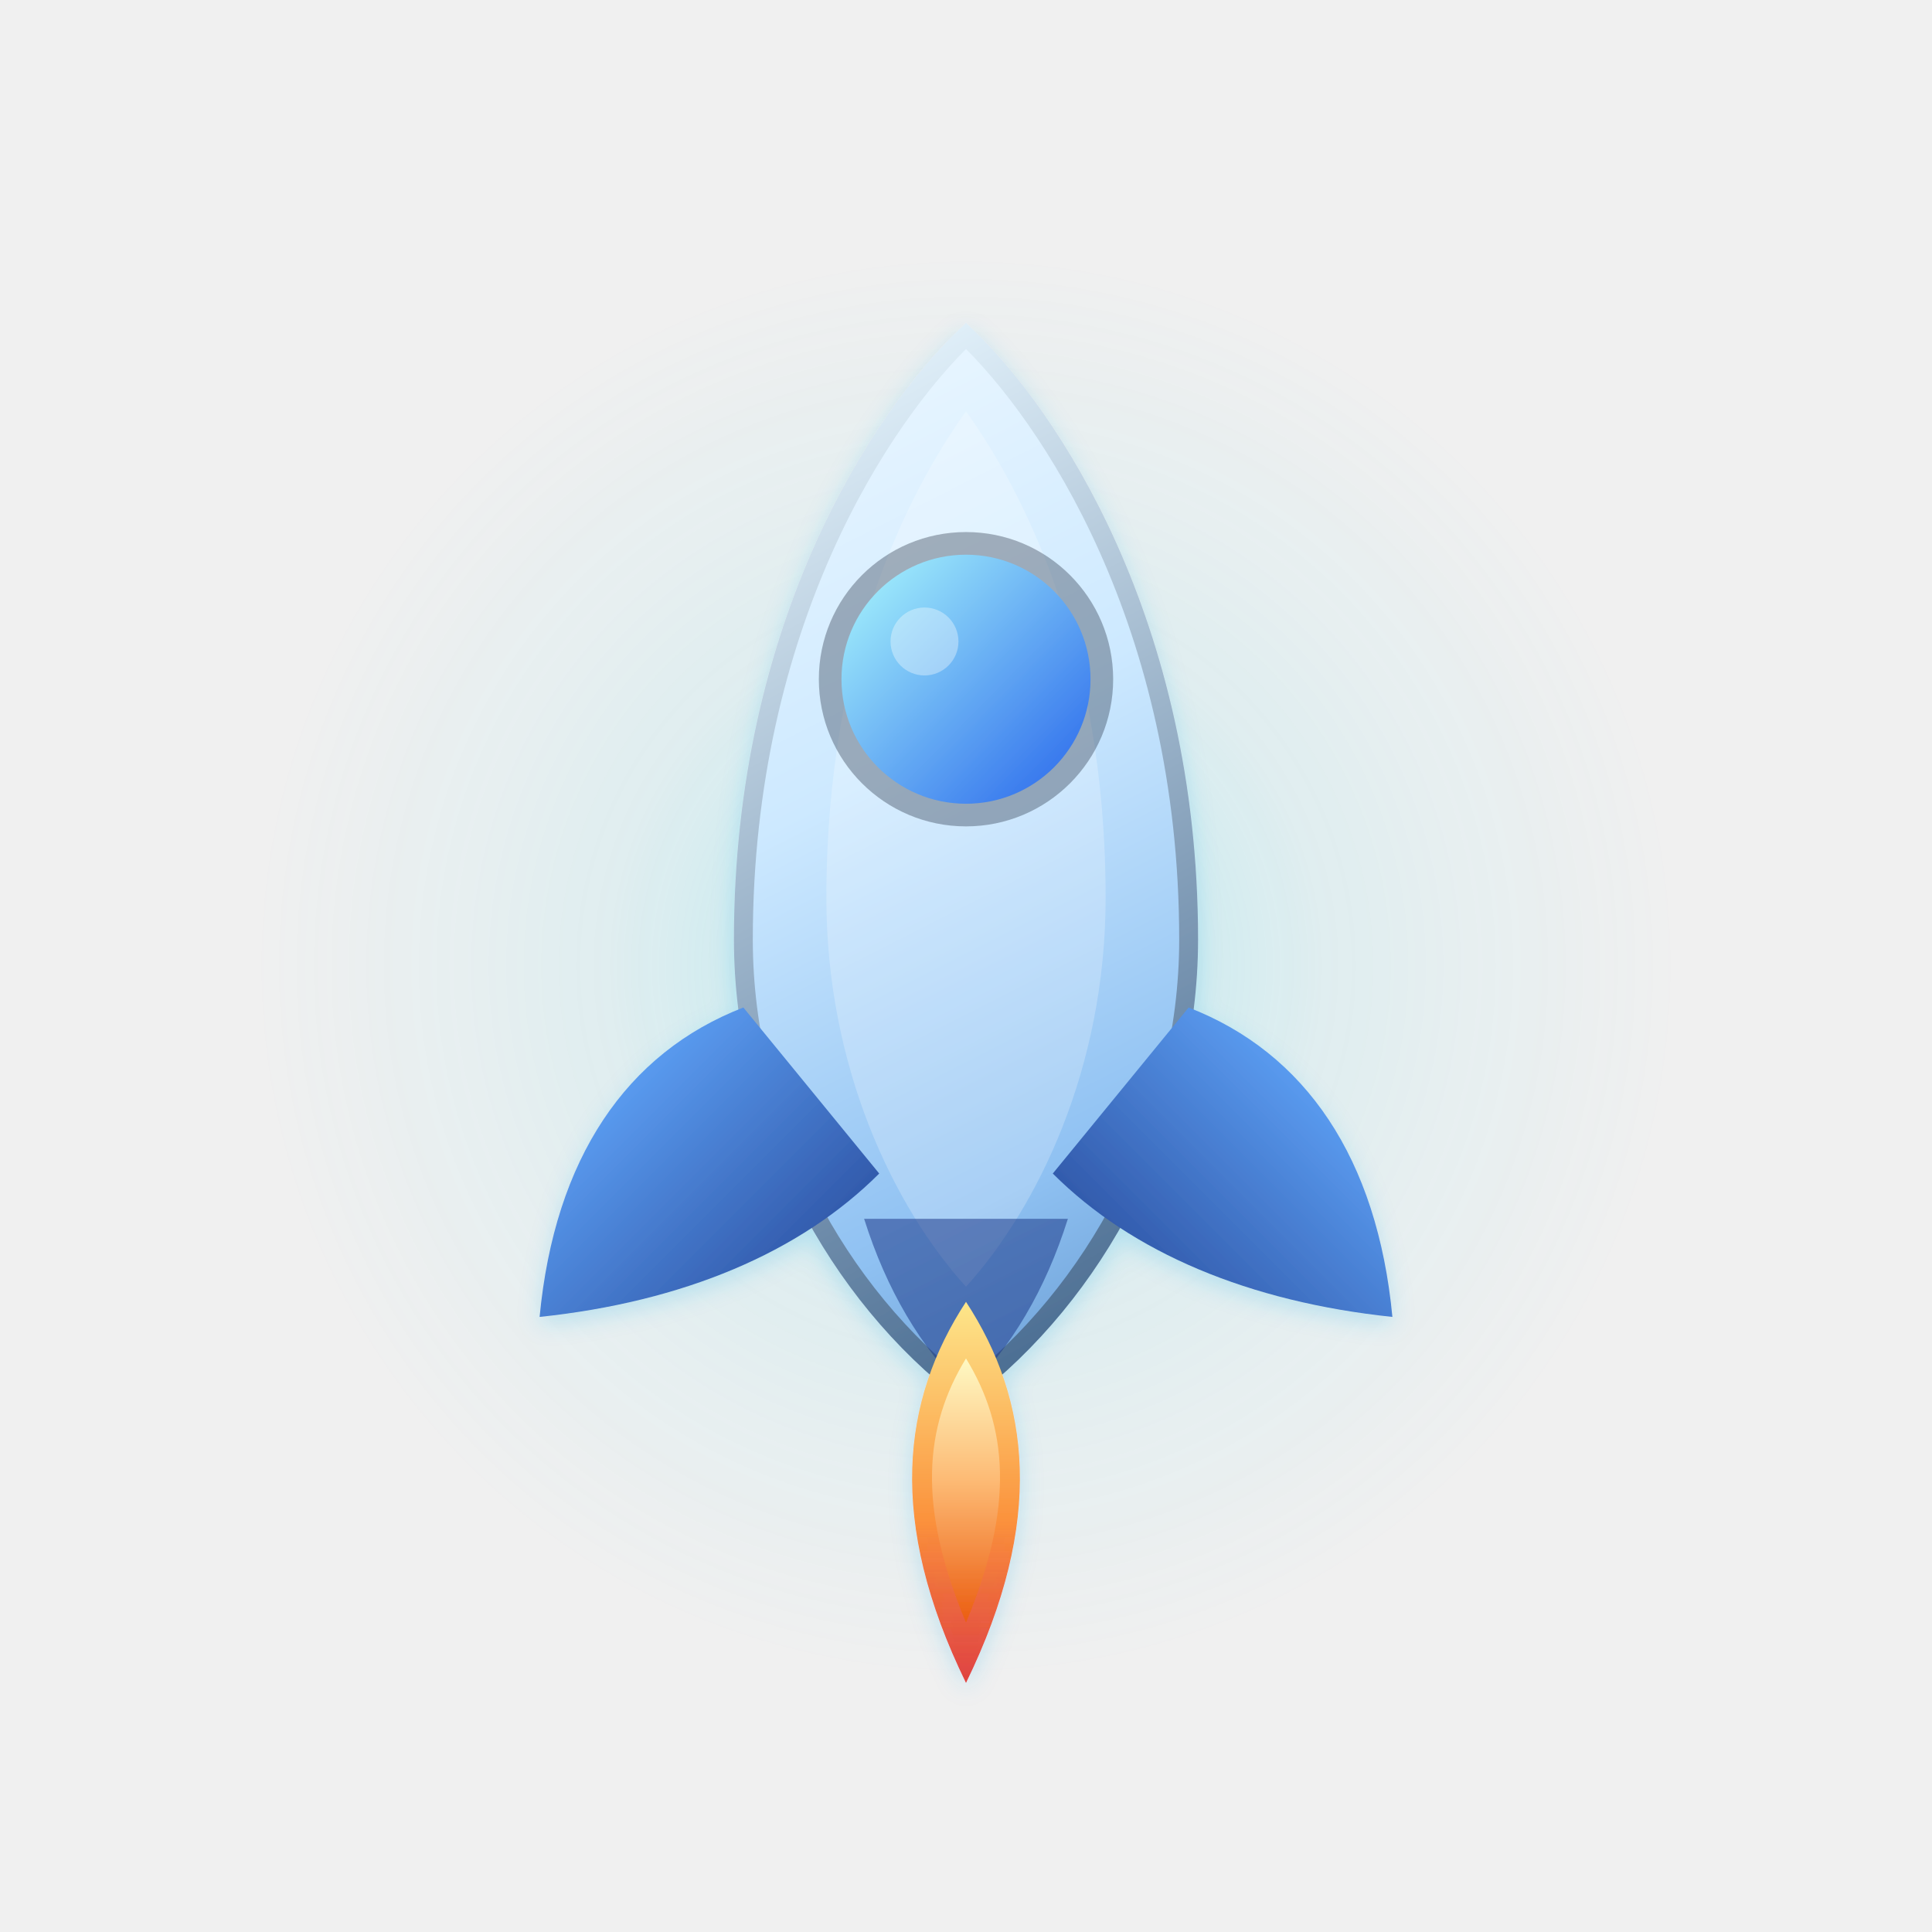
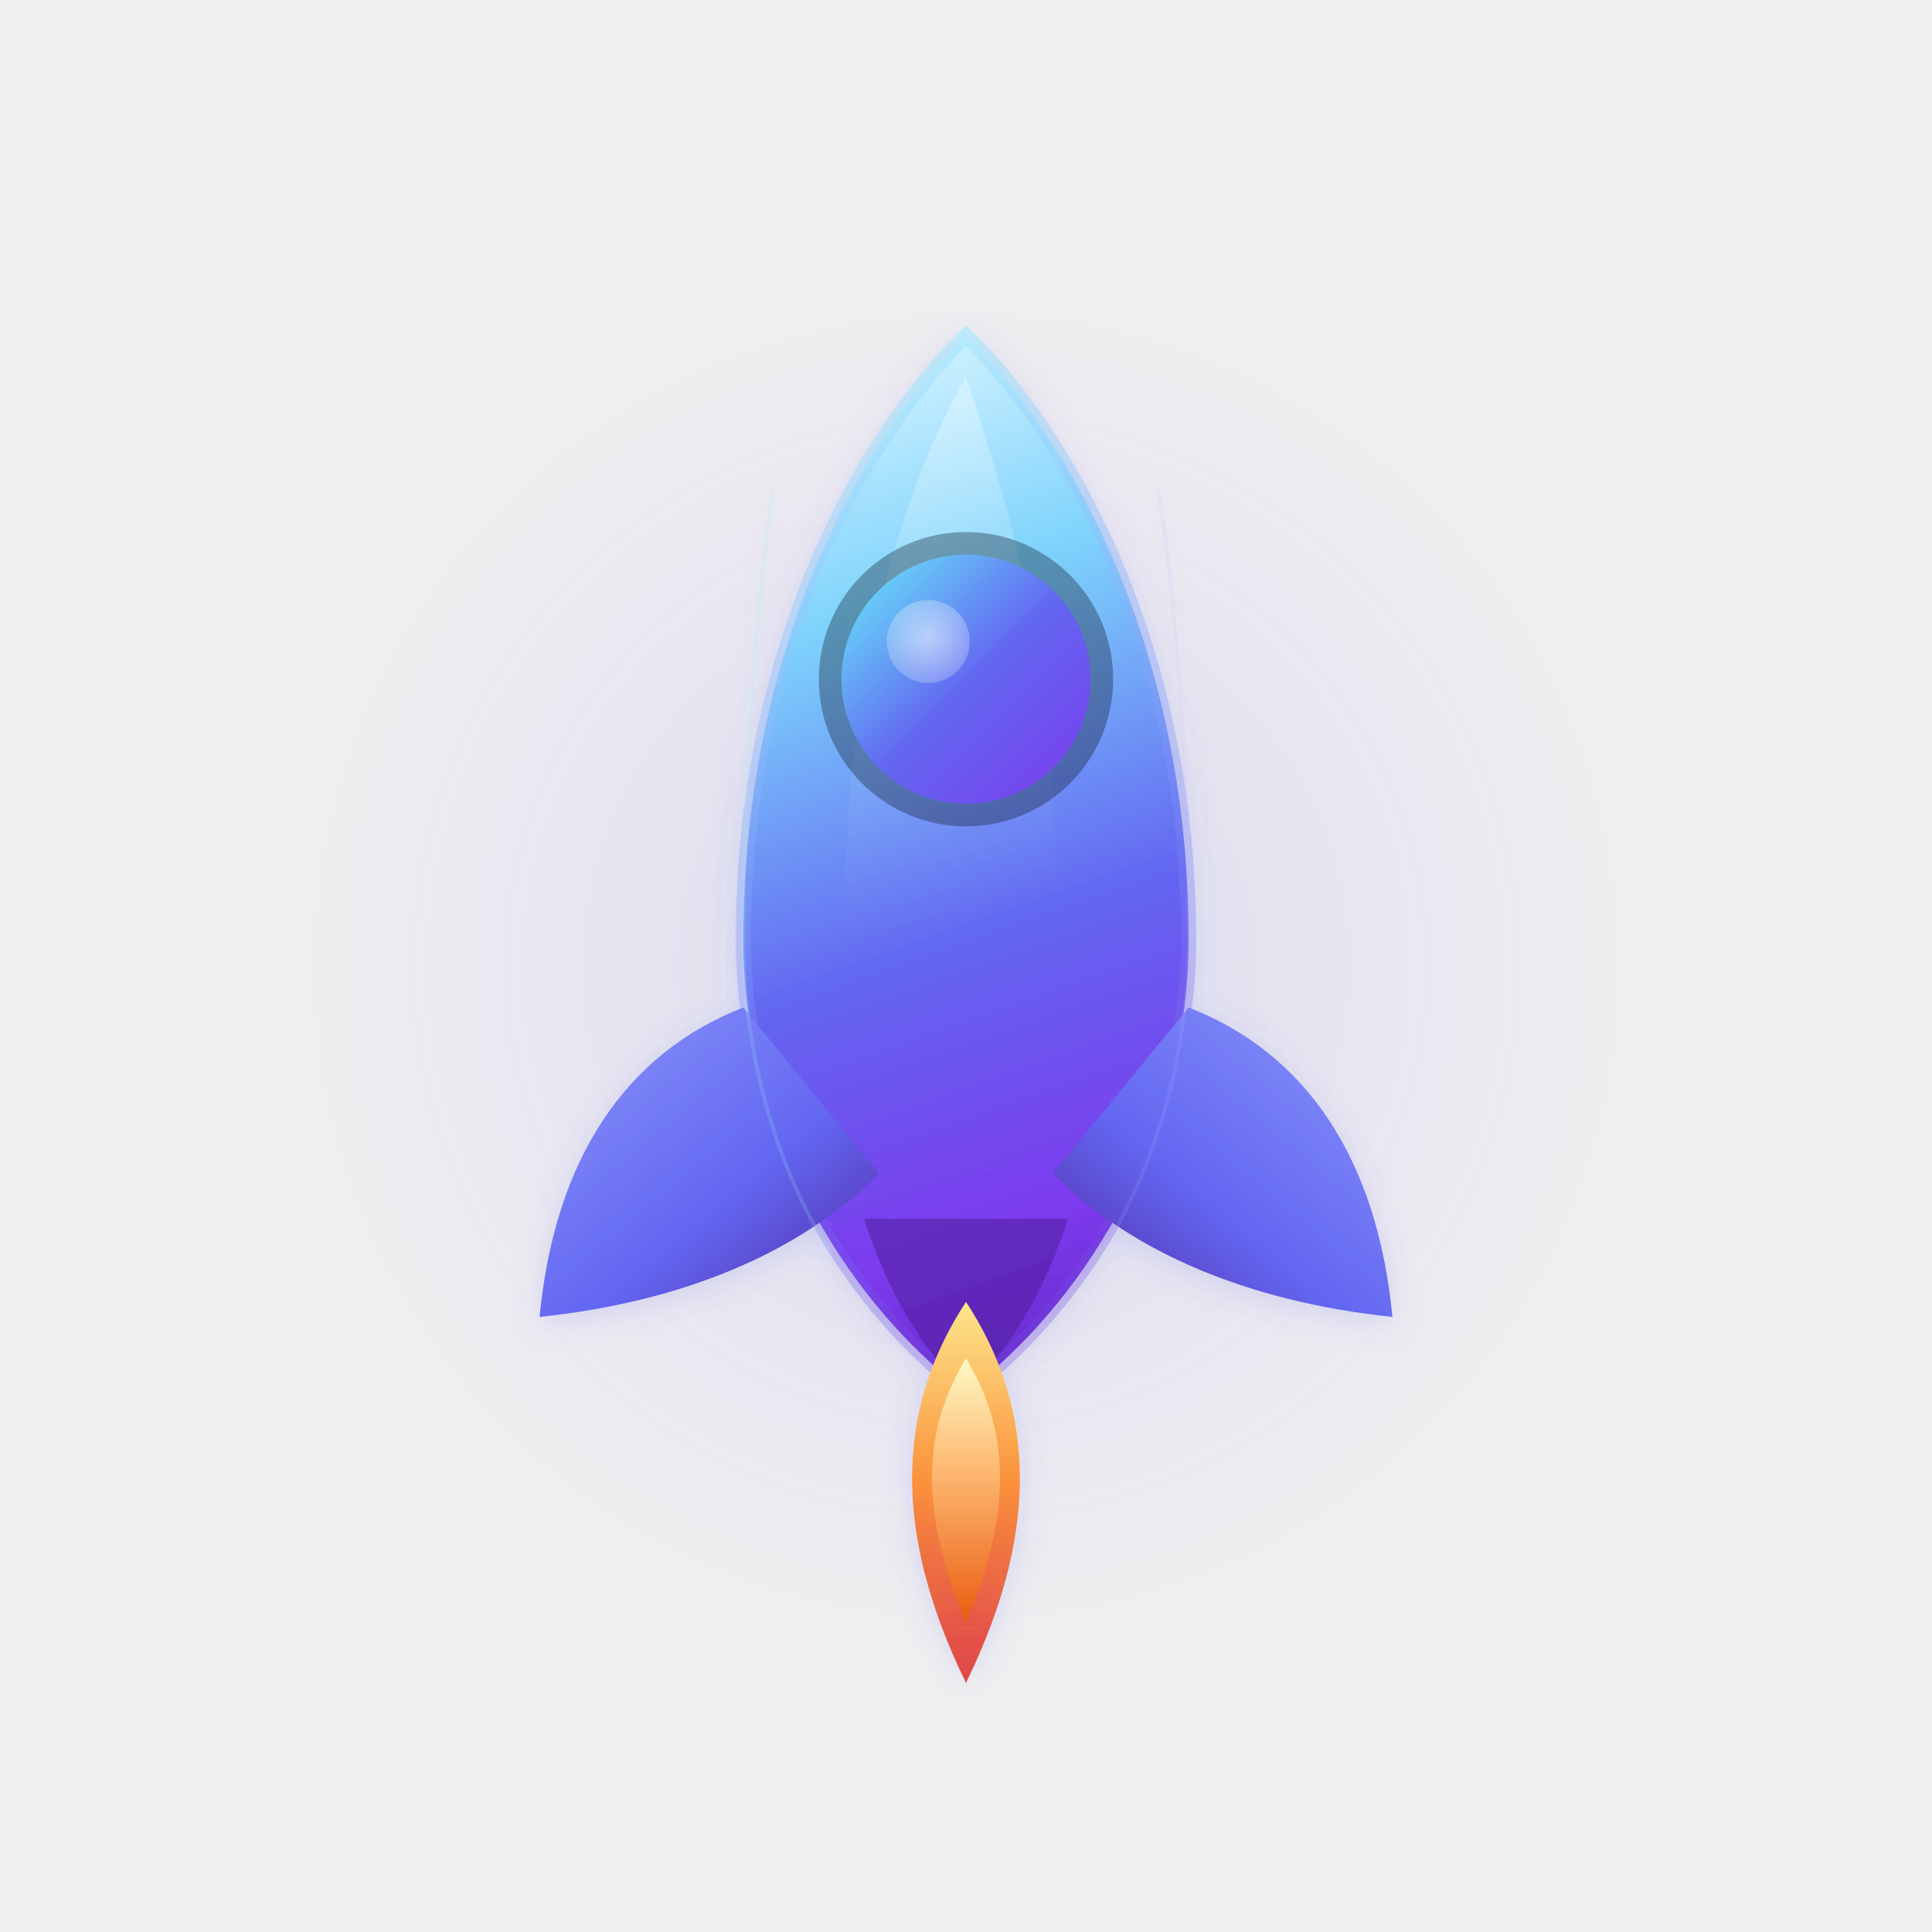
<svg xmlns="http://www.w3.org/2000/svg" width="1024" height="1024" viewBox="0 0 1024 1024" fill="none">
  <defs>
    <radialGradient id="bgGlow" cx="0" cy="0" r="1" gradientUnits="userSpaceOnUse" gradientTransform="translate(512 512) rotate(90) scale(380)">
-       <stop offset="0" stop-color="#22D3EE" stop-opacity="0.28" />
-       <stop offset="0.5" stop-color="#22D3EE" stop-opacity="0.08" />
-       <stop offset="1" stop-color="#22D3EE" stop-opacity="0" />
+       <stop offset="0" stop-color="#22D3EE" stop-opacity="0.22" />
+       <stop offset="0.35" stop-color="#6366F1" stop-opacity="0.10" />
+       <stop offset="0.7" stop-color="#8B5CF6" stop-opacity="0.05" />
+       <stop offset="1" stop-color="#8B5CF6" stop-opacity="0" />
    </radialGradient>
-     <linearGradient id="bodyMain" x1="382" y1="190" x2="662" y2="740" gradientUnits="userSpaceOnUse">
-       <stop offset="0" stop-color="#EEF8FF" />
-       <stop offset="0.38" stop-color="#CDE9FF" />
-       <stop offset="0.75" stop-color="#8FC1F2" />
-       <stop offset="1" stop-color="#5B8FC8" />
+     <linearGradient id="bodyMain" x1="420" y1="180" x2="620" y2="750" gradientUnits="userSpaceOnUse">
+       <stop offset="0" stop-color="#E0F7FF" />
+       <stop offset="0.25" stop-color="#7DD3FC" />
+       <stop offset="0.55" stop-color="#6366F1" />
+       <stop offset="0.80" stop-color="#7C3AED" />
+       <stop offset="1" stop-color="#5B21B6" />
    </linearGradient>
-     <linearGradient id="bodyEdge" x1="372" y1="210" x2="678" y2="760" gradientUnits="userSpaceOnUse">
-       <stop offset="0" stop-color="#E9F7FF" />
-       <stop offset="1" stop-color="#2F557F" />
+     <linearGradient id="bodyEdge" x1="380" y1="200" x2="670" y2="760" gradientUnits="userSpaceOnUse">
+       <stop offset="0" stop-color="#A5F3FC" stop-opacity="0.6" />
+       <stop offset="0.5" stop-color="#818CF8" stop-opacity="0.35" />
+       <stop offset="1" stop-color="#6D28D9" stop-opacity="0.25" />
    </linearGradient>
-     <linearGradient id="glass" x1="448" y1="304" x2="576" y2="430" gradientUnits="userSpaceOnUse">
-       <stop offset="0" stop-color="#A5F3FC" />
-       <stop offset="1" stop-color="#2563EB" />
+     <linearGradient id="bodyHighlight" x1="460" y1="200" x2="530" y2="480" gradientUnits="userSpaceOnUse">
+       <stop offset="0" stop-color="#FFFFFF" stop-opacity="0.38" />
+       <stop offset="0.4" stop-color="#FFFFFF" stop-opacity="0.12" />
+       <stop offset="1" stop-color="#FFFFFF" stop-opacity="0" />
    </linearGradient>
-     <linearGradient id="fin" x1="328" y1="550" x2="480" y2="702" gradientUnits="userSpaceOnUse">
-       <stop offset="0" stop-color="#60A5FA" />
-       <stop offset="1" stop-color="#1E3A8A" />
+     <linearGradient id="glass" x1="448" y1="300" x2="576" y2="430" gradientUnits="userSpaceOnUse">
+       <stop offset="0" stop-color="#67E8F9" />
+       <stop offset="0.5" stop-color="#6366F1" />
+       <stop offset="1" stop-color="#7C3AED" />
    </linearGradient>
-     <linearGradient id="finRight" x1="696" y1="550" x2="544" y2="702" gradientUnits="userSpaceOnUse">
-       <stop offset="0" stop-color="#60A5FA" />
-       <stop offset="1" stop-color="#1E3A8A" />
+     <radialGradient id="glassShine" cx="0" cy="0" r="1" gradientUnits="userSpaceOnUse" gradientTransform="translate(492 338) scale(40)">
+       <stop offset="0" stop-color="#FFFFFF" stop-opacity="0.55" />
+       <stop offset="1" stop-color="#FFFFFF" stop-opacity="0" />
+     </radialGradient>
+     <linearGradient id="fin" x1="328" y1="540" x2="470" y2="710" gradientUnits="userSpaceOnUse">
+       <stop offset="0" stop-color="#818CF8" />
+       <stop offset="0.5" stop-color="#6366F1" />
+       <stop offset="1" stop-color="#4C1D95" />
+     </linearGradient>
+     <linearGradient id="finRight" x1="696" y1="540" x2="554" y2="710" gradientUnits="userSpaceOnUse">
+       <stop offset="0" stop-color="#818CF8" />
+       <stop offset="0.5" stop-color="#6366F1" />
+       <stop offset="1" stop-color="#4C1D95" />
    </linearGradient>
    <linearGradient id="flameOuter" x1="512" y1="690" x2="512" y2="900" gradientUnits="userSpaceOnUse">
      <stop offset="0" stop-color="#FDE68A" />
-       <stop offset="0.55" stop-color="#FB923C" />
-       <stop offset="1" stop-color="#DC2626" stop-opacity="0.9" />
+       <stop offset="0.45" stop-color="#FB923C" />
+       <stop offset="1" stop-color="#DC2626" stop-opacity="0.85" />
    </linearGradient>
    <linearGradient id="flameInner" x1="512" y1="720" x2="512" y2="864" gradientUnits="userSpaceOnUse">
      <stop offset="0" stop-color="#FEF9C3" />
-       <stop offset="0.45" stop-color="#FDBA74" />
+       <stop offset="0.4" stop-color="#FDBA74" />
      <stop offset="1" stop-color="#EA580C" />
    </linearGradient>
-     <filter id="shadow" x="190" y="120" width="644" height="828" filterUnits="userSpaceOnUse" color-interpolation-filters="sRGB">
-       <feDropShadow dx="0" dy="18" stdDeviation="20" flood-color="#020617" flood-opacity="0.52" />
-       <feDropShadow dx="0" dy="4" stdDeviation="6" flood-color="#0EA5E9" flood-opacity="0.2" />
+     <filter id="shadow" x="180" y="110" width="664" height="848" filterUnits="userSpaceOnUse" color-interpolation-filters="sRGB">
+       <feDropShadow dx="0" dy="14" stdDeviation="18" flood-color="#020617" flood-opacity="0.50" />
+       <feDropShadow dx="0" dy="3" stdDeviation="8" flood-color="#6366F1" flood-opacity="0.18" />
+     </filter>
+     <filter id="edgeGlow" x="340" y="160" width="344" height="600" filterUnits="userSpaceOnUse" color-interpolation-filters="sRGB">
+       <feGaussianBlur in="SourceGraphic" stdDeviation="6" />
    </filter>
  </defs>
  <circle cx="512" cy="512" r="380" fill="url(#bgGlow)" />
  <g filter="url(#shadow)">
-     <path d="M512 178C468 220 394 330 394 498C394 596 444 686 512 738C580 686 630 596 630 498C630 330 556 220 512 178Z" fill="url(#bodyMain)" stroke="url(#bodyEdge)" stroke-width="10" />
-     <path d="M512 218C482 260 438 344 438 476C438 566 474 640 512 682C550 640 586 566 586 476C586 344 542 260 512 218Z" fill="white" fill-opacity="0.22" />
-     <ellipse cx="512" cy="360" rx="78" ry="78" fill="#0F172A" fill-opacity="0.32" />
+     <path d="M512 178C468 220 394 330 394 498C394 596 444 686 512 738C580 686 630 596 630 498C630 330 556 220 512 178Z" fill="url(#bodyMain)" stroke="url(#bodyEdge)" stroke-width="8" />
+     <path d="M512 200C488 240 448 340 448 480C448 560 478 630 512 670C520 662 540 630 550 580C560 530 562 460 556 390C550 320 530 254 512 200Z" fill="url(#bodyHighlight)" />
+     <ellipse cx="512" cy="360" rx="78" ry="78" fill="#0F172A" fill-opacity="0.35" />
    <circle cx="512" cy="360" r="66" fill="url(#glass)" />
-     <circle cx="490" cy="340" r="18" fill="white" fill-opacity="0.35" />
+     <circle cx="492" cy="340" r="22" fill="url(#glassShine)" />
    <path d="M394 534C332 558 294 614 286 698C362 690 424 664 466 622" fill="url(#fin)" />
    <path d="M630 534C692 558 730 614 738 698C662 690 600 664 558 622" fill="url(#finRight)" />
-     <path d="M458 646C470 684 488 714 512 738C536 714 554 684 566 646" fill="#1E3A8A" fill-opacity="0.55" />
+     <path d="M458 646C470 684 488 714 512 738C536 714 554 684 566 646" fill="#4C1D95" fill-opacity="0.50" />
    <path d="M512 690C478 742 470 806 512 892C554 806 546 742 512 690Z" fill="url(#flameOuter)" />
    <path d="M512 720C490 756 486 798 512 860C538 798 534 756 512 720Z" fill="url(#flameInner)" />
+     <path d="M410 260C400 320 394 420 394 498C394 556 410 616 440 664" stroke="#A5F3FC" stroke-width="2" stroke-opacity="0.18" fill="none" />
+     <path d="M614 260C624 320 630 420 630 498C630 556 614 616 584 664" stroke="#C4B5FD" stroke-width="2" stroke-opacity="0.14" fill="none" />
  </g>
</svg>
